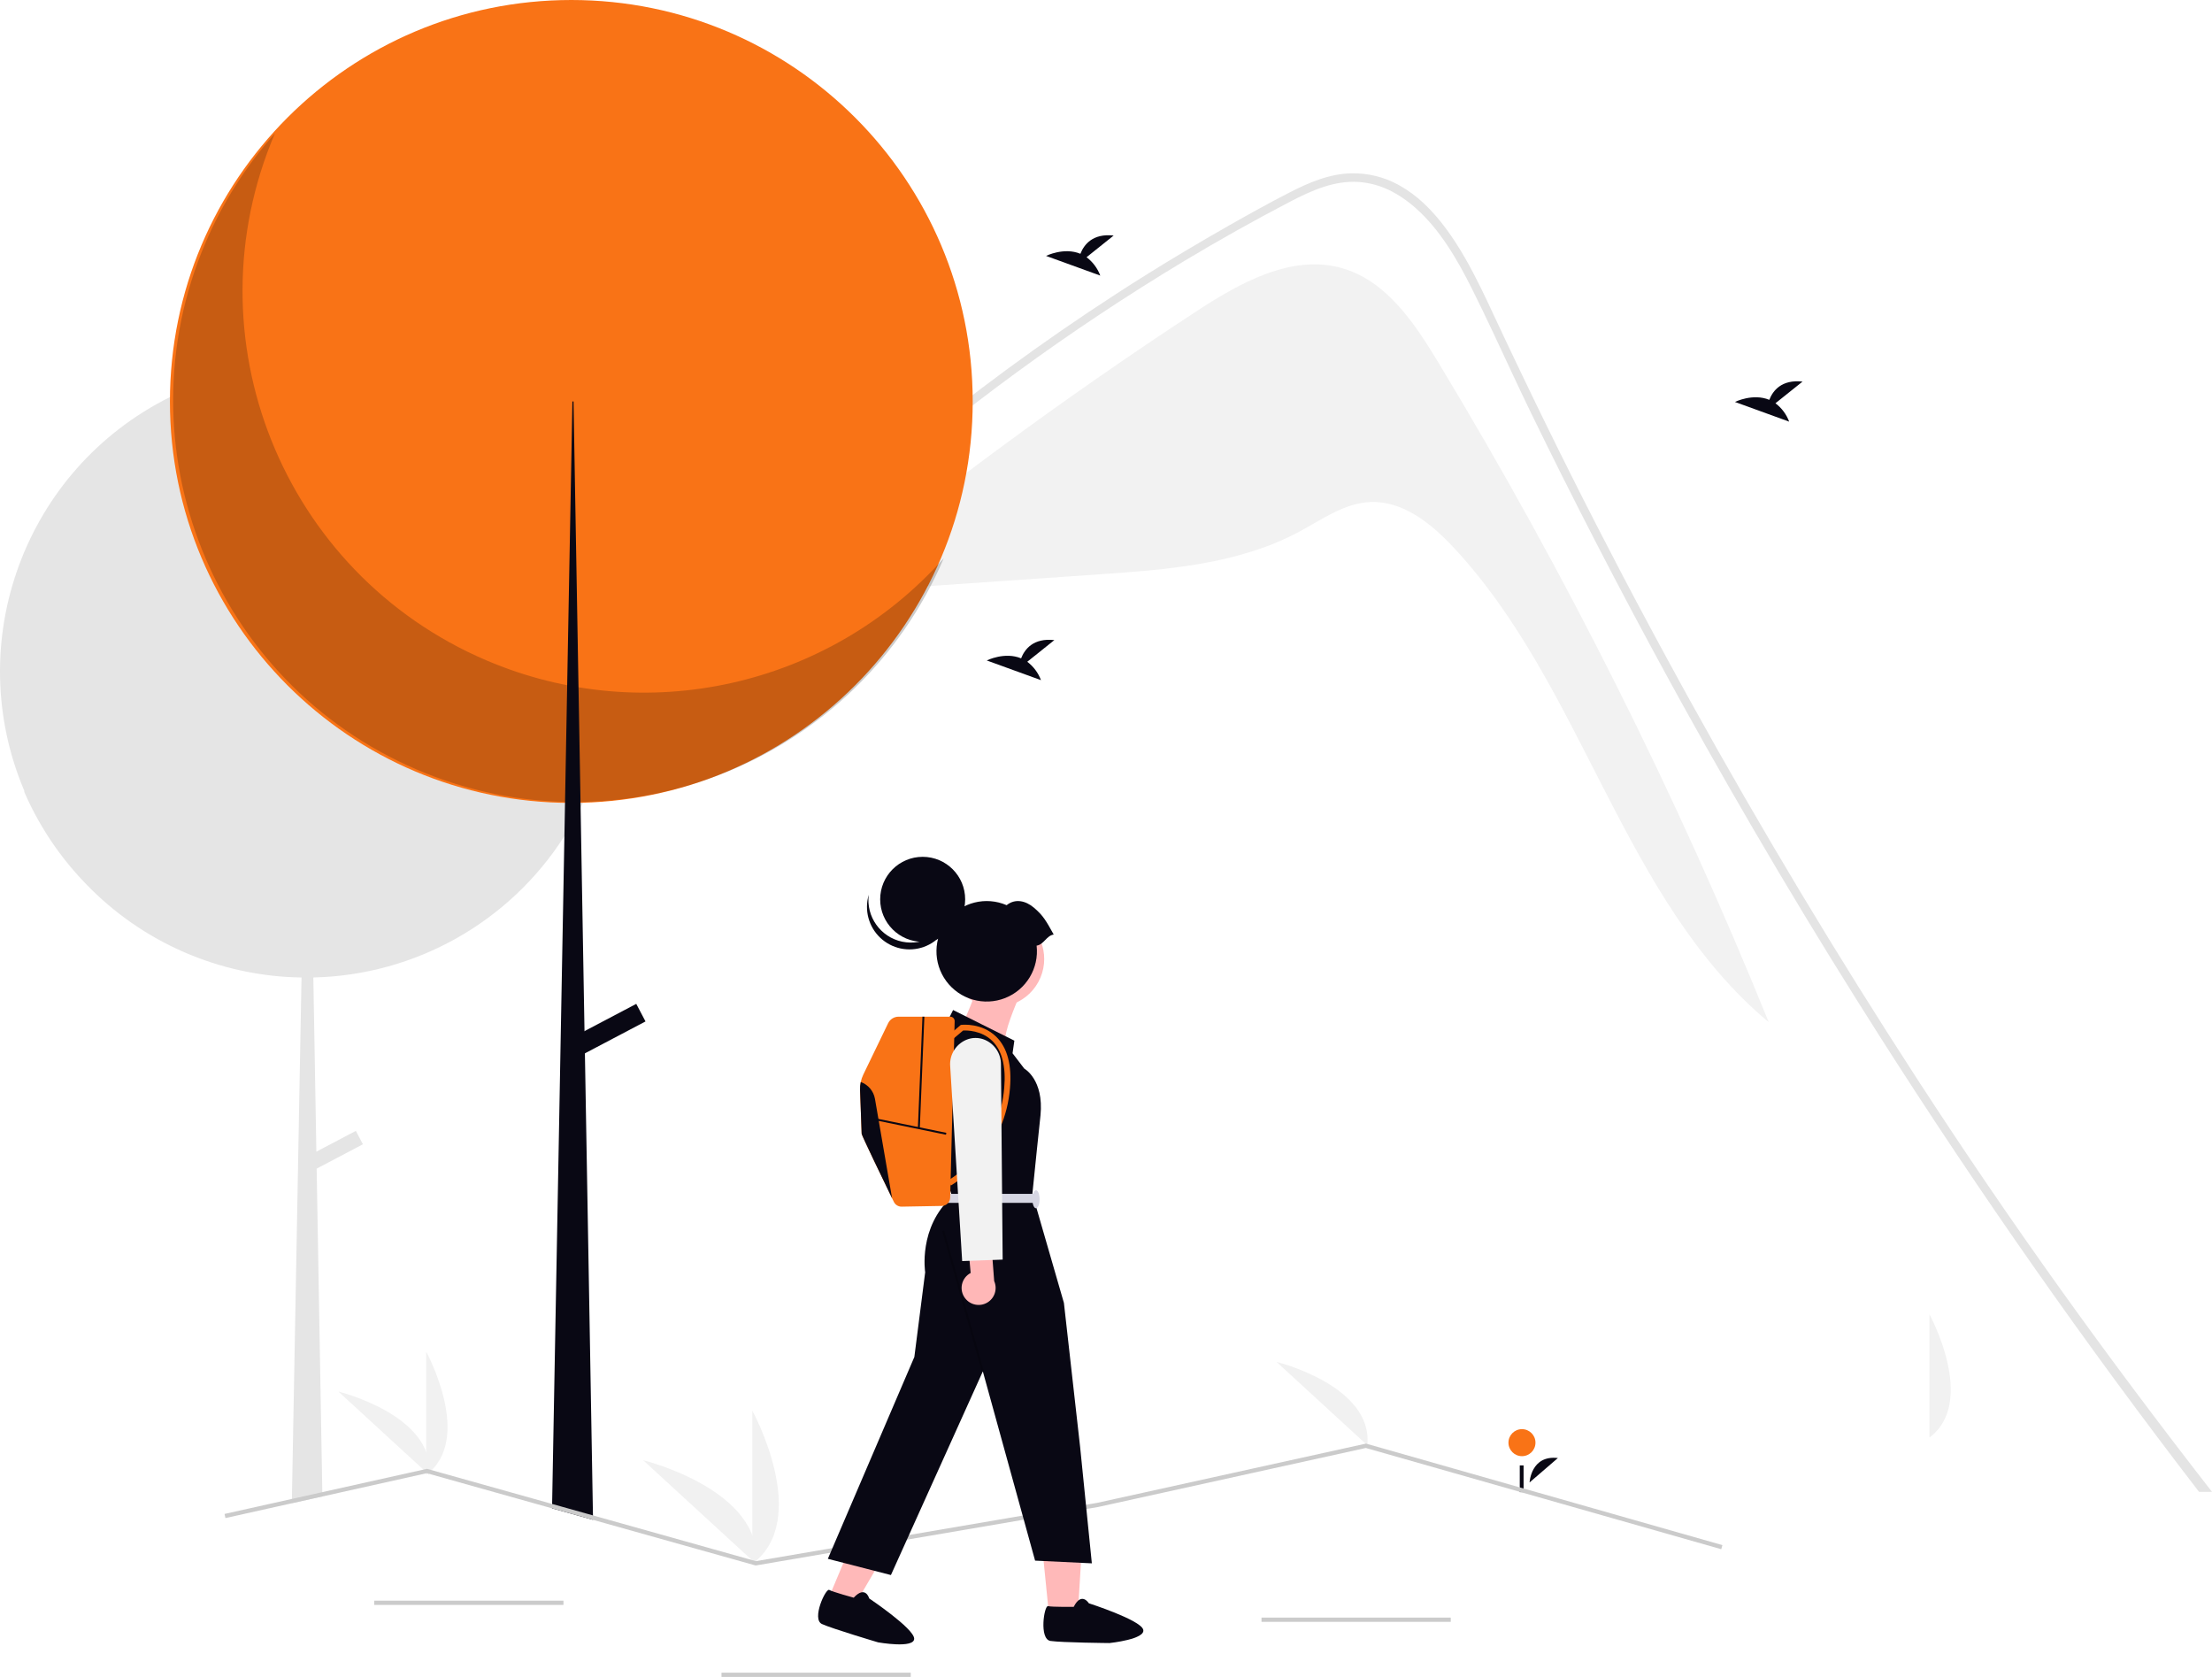
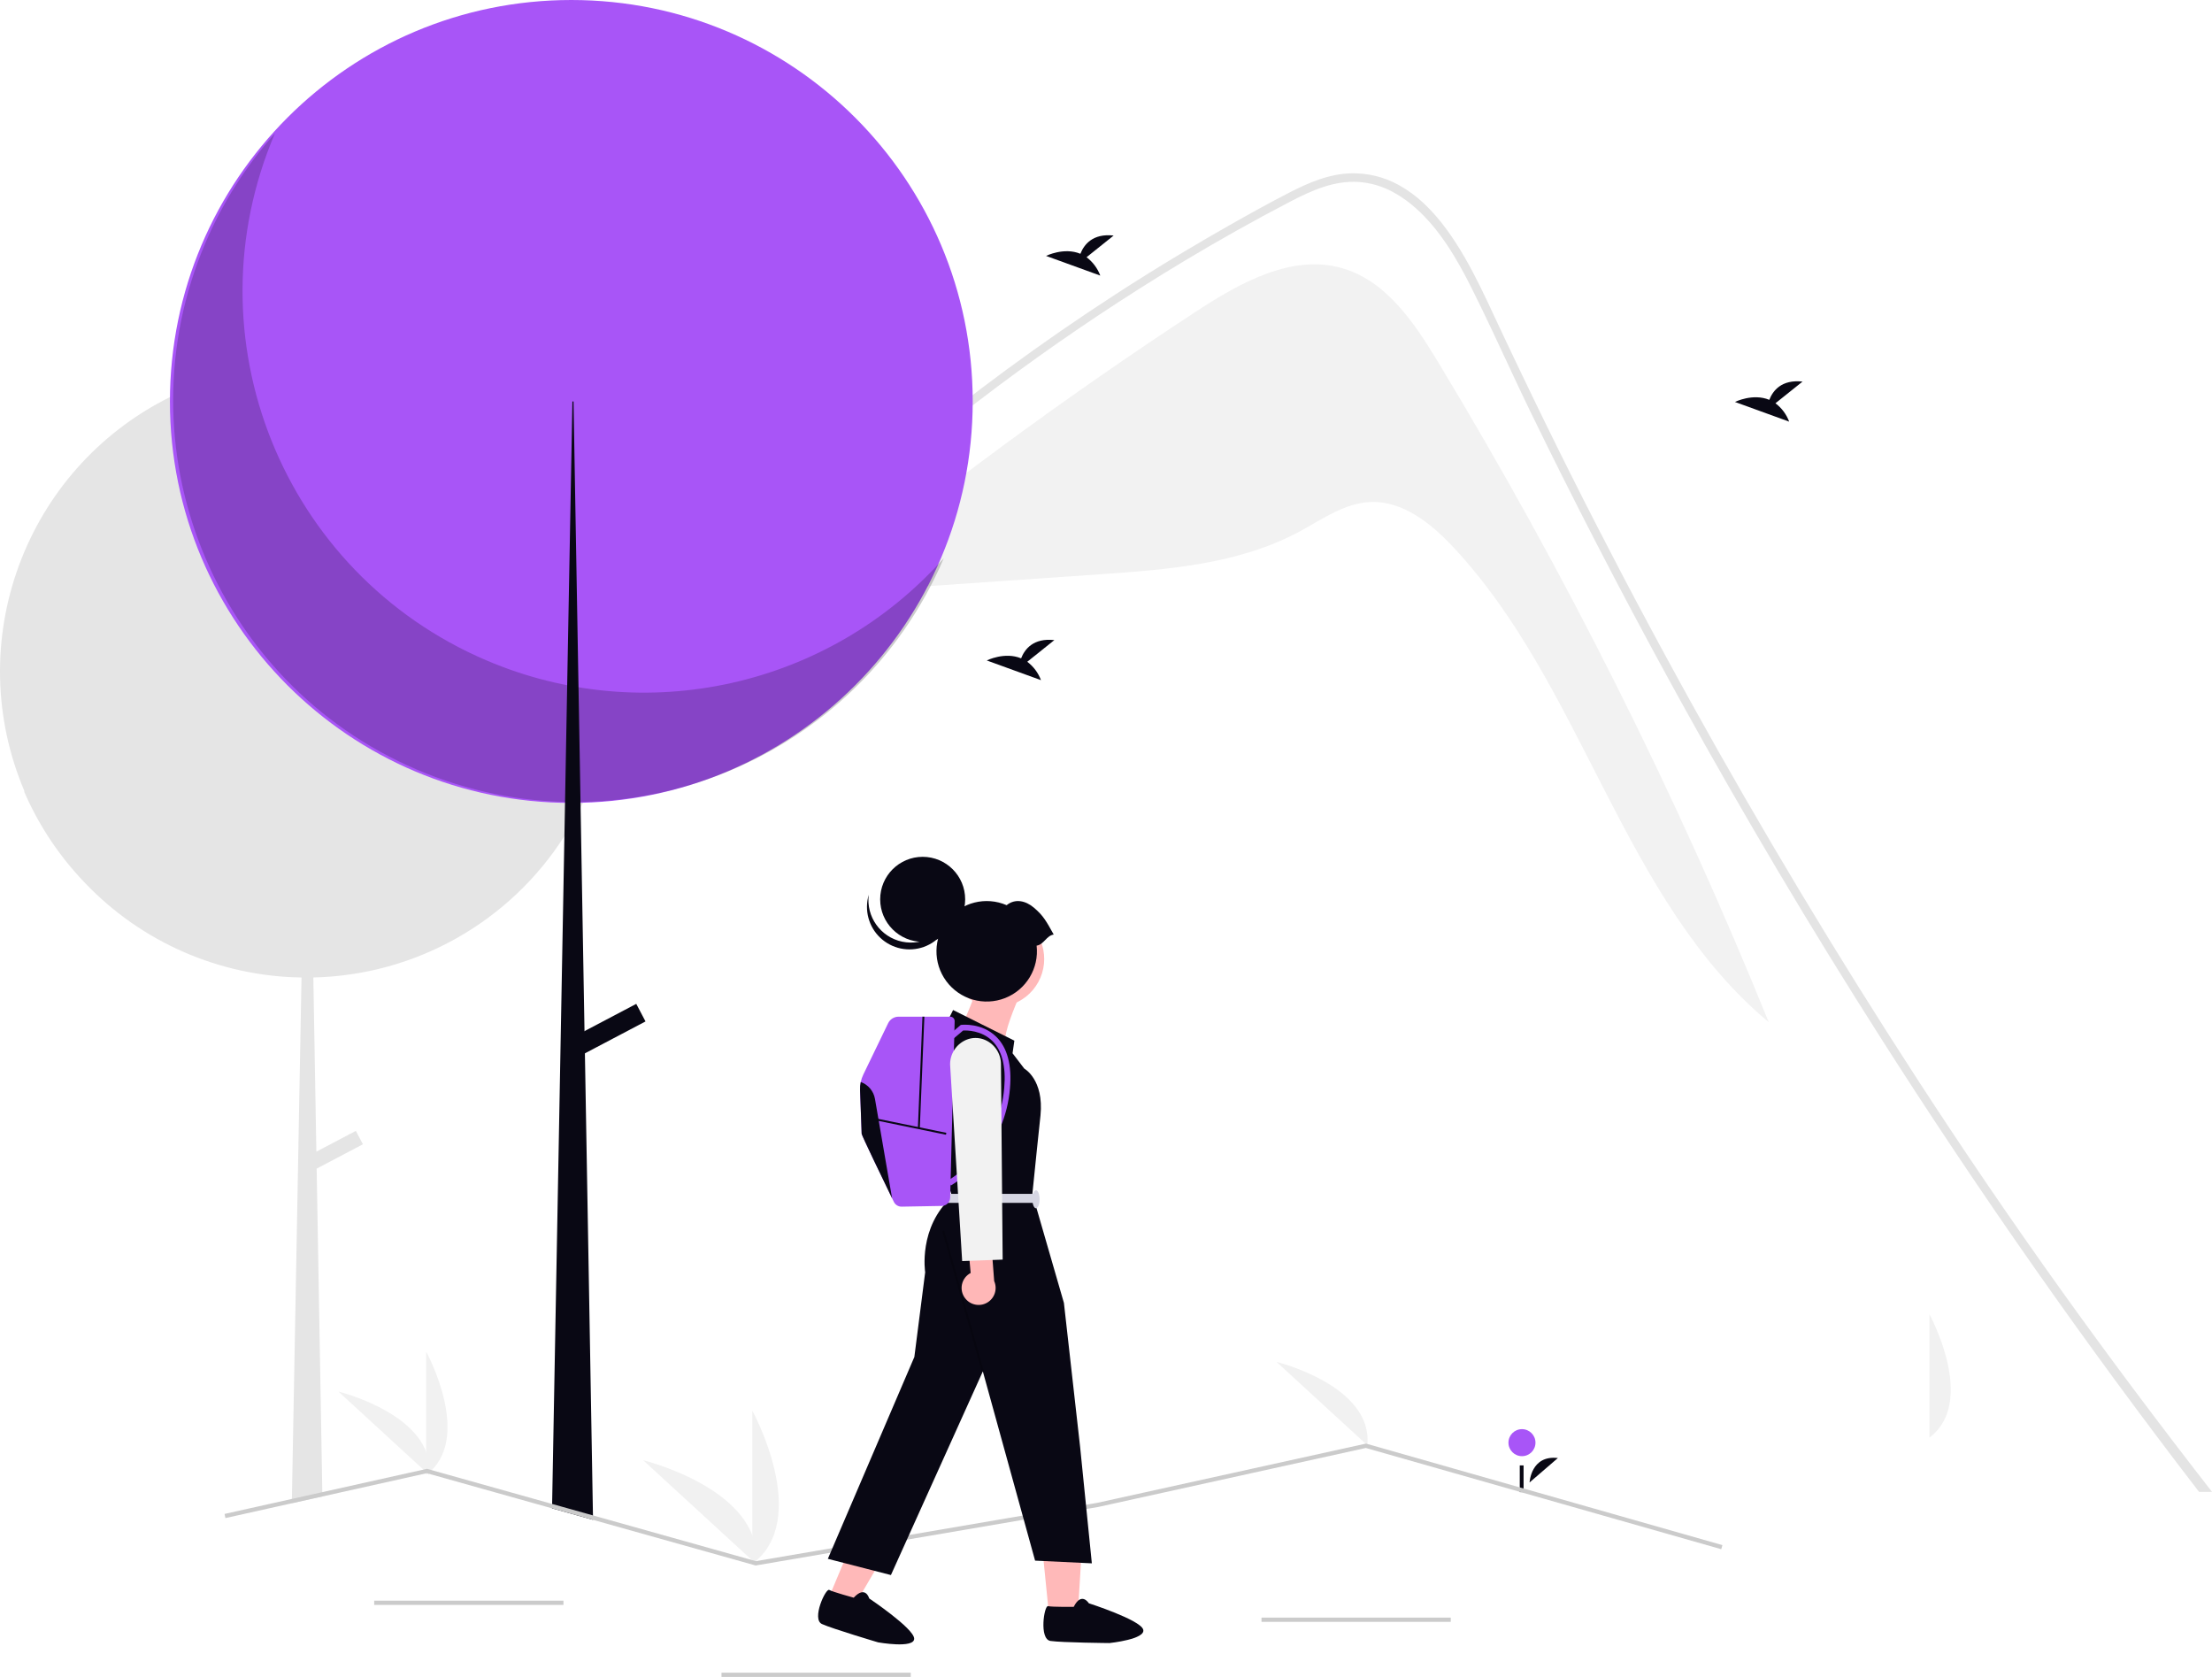
<svg xmlns="http://www.w3.org/2000/svg" width="1044.53" height="791.716" viewBox="0 0 1044.53 791.716" role="img" artist="Katerina Limpitsouni" source="https://undraw.co/">
  <g id="Group_144" data-name="Group 144" transform="translate(-438 -144)">
    <g id="Group_143" data-name="Group 143" transform="translate(-115.33 -0.142)">
      <path id="Path_406-1769" data-name="Path 406" d="M727.256,366.754c-11.134-18.414-24.327-38.076-44.989-44.089-23.927-6.963-48.507,6.87-69.356,20.52A2021.019,2021.019,0,0,0,433.051,475.7l.063.715,134.214-9.256c32.323-2.229,65.757-4.766,94.322-20.057,10.839-5.8,21.405-13.553,33.688-14.093,15.26-.671,28.566,9.987,39.023,21.122C796.216,520,814.115,620.727,883.51,678.6A2202.248,2202.248,0,0,0,727.256,366.754Z" transform="translate(505.042 -51.854)" fill="#f2f2f2" />
      <path id="Path_407-1770" data-name="Path 407" d="M1139.035,913.705h-6.126Q1052.925,809.79,982.393,699.052q-49.257-77.261-93.622-157.513-2.613-4.725-5.212-9.465Q865.2,498.582,847.7,464.641q-15.5-30.051-30.3-60.45c-2.816-5.792-5.56-11.6-8.289-17.435-6.431-13.7-12.732-27.481-19.511-41-6.838-13.661-15-27.888-26.61-38.152a58.328,58.328,0,0,0-4.674-3.775,48.9,48.9,0,0,0-5.778-3.644c-.2-.116-.406-.218-.61-.334a39.728,39.728,0,0,0-15.853-4.573c-11.541-.755-22.183,4.021-32.2,9.218q-25.347,13.218-49.925,27.96A1053.966,1053.966,0,0,0,500.462,444.708l-.363.319A1060.655,1060.655,0,0,0,334.543,628.8c-1.466,2.091-4.921.087-3.44-2q8.71-12.347,17.784-24.418A1063.718,1063.718,0,0,1,502.058,438.045q9.516-8.275,19.25-16.317a1066.25,1066.25,0,0,1,99.923-73.371q15.94-10.343,32.243-20.063,10.8-6.467,21.747-12.674c9.233-5.226,18.51-10.394,27.946-15.229,9.247-4.762,19.061-9.03,29.63-9.189a44.21,44.21,0,0,1,21.834,5.313c.2.116.421.218.624.348a58.176,58.176,0,0,1,11.323,8.275c15.345,14.212,25.609,36.511,33.593,53.627q6.032,12.957,12.209,25.8,23.322,48.8,48.459,96.729,13.436,25.587,27.38,50.956c1.423,2.628,2.874,5.255,4.326,7.868q50.39,91.045,107.109,178.418C1044.556,787.695,1089.154,849.626,1139.035,913.705Z" transform="translate(458.825 -65.229)" fill="#e4e4e4" />
      <path id="Path_563-1771" data-name="Path 563" d="M930.428,385.006s-7.043,16.363-5.386,18.7-20.3-7.792-20.3-7.792,7.043-16.363,7.043-18.311S930.428,385.006,930.428,385.006Z" transform="translate(103.332 231.562)" fill="#ffb9b9" />
      <path id="Path_2320-1772" data-name="Path 2320" d="M915.6,754.032s.622-13.027,13.366-11.513" transform="translate(360.014 90)" fill="#090814" />
-       <circle id="Ellipse_422" data-name="Ellipse 422" cx="6.379" cy="6.379" r="6.379" transform="translate(1265.639 818.878)" fill="#f97316" />
+       <circle id="Ellipse_422" data-name="Ellipse 422" cx="6.379" cy="6.379" r="6.379" transform="translate(1265.639 818.878)" fill="#a855f7" />
      <rect id="Rectangle_626" data-name="Rectangle 626" width="1.801" height="12.604" transform="translate(1270.979 835.998)" fill="#090814" />
      <path id="Path_2321-1773" data-name="Path 2321" d="M482.565,371.062q0,4.785-.31,9.49a143.754,143.754,0,0,1-13.47,52.19c-.06.14-.13.27-.19.4-.36.76-.73,1.52-1.11,2.27a142.036,142.036,0,0,1-7.65,13.5,144.462,144.462,0,0,1-118.56,66.72l1.43,82.24,18.65-9.82,3.33,6.33-21.84,11.5,2.67,152.74.03,2.04-14.42,3.21.03-2.05,4.54-246.18a144.175,144.175,0,0,1-102-44.38c-.91-.94-1.81-1.91-2.69-2.87-.04-.04-.07-.08-.1-.11a144.768,144.768,0,0,1-26.34-40.76c.14.16.29.31.43.47a144.642,144.642,0,0,1,68.58-186.38c.5-.25,1.01-.49,1.51-.74a144.752,144.752,0,0,1,187.53,56.93c.88,1.48,1.73,2.99,2.55,4.51A143.852,143.852,0,0,1,482.565,371.062Z" transform="translate(360.014 90)" fill="#e5e5e5" />
-       <circle id="Ellipse_423" data-name="Ellipse 423" cx="189.539" cy="189.539" r="189.539" transform="translate(633.573 144.142)" fill="#f97316" />
+       <circle id="Ellipse_423" data-name="Ellipse 423" cx="189.539" cy="189.539" r="189.539" transform="translate(633.573 144.142)" fill="#a855f7" />
      <path id="Path_2322-1774" data-name="Path 2322" d="M323.149,117.084C282,213.344,326.672,324.739,422.933,365.891a189.554,189.554,0,0,0,216.045-48.2c-41.147,96.263-152.54,140.944-248.8,99.8s-140.944-152.54-99.8-248.8a189.556,189.556,0,0,1,32.772-51.6Z" transform="translate(360.014 90)" opacity="0.2" style="isolation: isolate" />
      <path id="Path_2323-1775" data-name="Path 2323" d="M280.01,717.56l-19.36-5.43.04-2.08,5.8-315.28.29-15.72.01-.46,1.01-55.08,1.47-79.84v-.01l1-54.12h.53l1.02,58.63,1.33,76.31.95,54.15v.4l.04,2.23v.01l1.84,105.55.19,10.49,3.8,218.15Z" transform="translate(553.359 144.142)" fill="#090814" />
      <rect id="Rectangle_627" data-name="Rectangle 627" width="35.408" height="9.373" transform="translate(822.448 634.589) rotate(-27.766)" fill="#090814" />
      <rect id="Rectangle_628" data-name="Rectangle 628" width="89.372" height="2" transform="translate(730.028 899.858)" fill="#cbcbcb" />
      <rect id="Rectangle_629" data-name="Rectangle 629" width="89.372" height="2" transform="translate(894.027 933.858)" fill="#cbcbcb" />
      <rect id="Rectangle_630" data-name="Rectangle 630" width="89.372" height="2" transform="translate(1149.027 907.858)" fill="#cbcbcb" />
      <path id="Path_2324-1776" data-name="Path 2324" d="M837.565,736.482V678.308S860.236,719.551,837.565,736.482Z" transform="translate(626.864 86.365)" fill="#f1f1f1" />
      <path id="Path_2325-1777" data-name="Path 2325" d="M838.965,736.472,796.111,697.13S841.825,708.321,838.965,736.472Z" transform="translate(360.014 90)" fill="#f1f1f1" />
      <path id="Path_2326-1778" data-name="Path 2326" d="M394.565,750.482V692.308S417.236,733.551,394.565,750.482Z" transform="translate(360.014 90)" fill="#f1f1f1" />
      <path id="Path_2327-1779" data-name="Path 2327" d="M395.965,750.472,353.111,711.13S398.825,722.321,395.965,750.472Z" transform="translate(360.014 90)" fill="#f1f1f1" />
      <path id="Path_2328-1780" data-name="Path 2328" d="M548.565,792.482v-72.34S576.757,771.428,548.565,792.482Z" transform="translate(360.014 90)" fill="#f1f1f1" />
      <path id="Path_2329-1781" data-name="Path 2329" d="M550.306,792.469l-53.29-48.921S553.862,757.463,550.306,792.469Z" transform="translate(360.014 90)" fill="#f1f1f1" />
      <path id="Path_2330-1782" data-name="Path 2330" d="M813.31,729.49l-.55,1.93-167.83-47.8L518.5,711.49,356.81,739.11l-.22-.06-76.58-21.49-19.36-5.43-59.13-16.6L152.2,706.52l-14.42,3.21-31.35,6.99-.43-1.95,31.81-7.09,14.36-3.2,49.41-11.01.24.06,58.87,16.52,19.28,5.41,76.94,21.6,161.2-27.53,126.88-27.97.25.06Z" transform="translate(553.359 144.142)" fill="#cbcbcb" />
      <path id="Path_2331-1783" data-name="Path 2331" d="M706.4,175.579l12.795-10.233c-9.94-1.1-14.024,4.324-15.7,8.615-7.765-3.224-16.219,1-16.219,1l25.6,9.294a19.372,19.372,0,0,0-6.481-8.677Z" transform="translate(360.014 90)" fill="#090814" />
      <path id="Path_2332-1784" data-name="Path 2332" d="M236.4,171.579l12.795-10.233c-9.94-1.1-14.024,4.324-15.7,8.615-7.765-3.224-16.219,1-16.219,1l25.6,9.294a19.372,19.372,0,0,0-6.481-8.677Z" transform="translate(1155.317 162.953)" fill="#090814" />
      <path id="Path_2333-1785" data-name="Path 2333" d="M678.4,366.579l12.795-10.233c-9.94-1.1-14.024,4.324-15.7,8.615-7.765-3.224-16.219,1-16.219,1l25.6,9.294a19.372,19.372,0,0,0-6.481-8.677Z" transform="translate(360.014 90)" fill="#090814" />
      <path id="Path_2334-1786" data-name="Path 2334" d="M398.156,756.7l12.275,4.03,23.432-39.927-18.117-5.949Z" transform="translate(547.437 139.618)" fill="#ffb9b9" />
      <path id="Path_2336-1787" data-name="Path 2336" d="M494.157,762.733h13.534l2.464-40.237-19.955.611Z" transform="translate(554.548 144.142)" fill="#ffb9b9" />
      <path id="Path_2338-1788" data-name="Path 2338" d="M639.975,537.805l3.4-6.807,28.931,14.466-.851,5.956,5.531,7.233s9.36,5.106,7.658,22.124l-1.7,16.167-2.127,20.848,14.891,51.481,7.658,68.074,5.531,54.884-26.8-1.276-24.677-89.347-43.4,96.154L584.24,790.1l40.844-95.3,5.106-39.993s-3.4-21.273,12.764-35.739L640.4,611.41v-9.437l-8.509-45.022Z" transform="translate(360.014 90)" fill="#090814" />
      <rect id="Rectangle_631" data-name="Rectangle 631" width="1" height="68.961" transform="translate(998.231 725.372) rotate(-15.751)" opacity="0.2" />
      <rect id="Rectangle_632" data-name="Rectangle 632" width="41.695" height="4.255" transform="translate(1042.535 712.046) rotate(180)" fill="#d6d6e3" />
      <ellipse id="Ellipse_424" data-name="Ellipse 424" cx="1.702" cy="4.255" rx="1.702" ry="4.255" transform="translate(1040.834 706.09)" fill="#d6d6e3" />
      <circle id="Ellipse_425" data-name="Ellipse 425" cx="22.682" cy="22.682" r="22.682" transform="translate(992.949 605.923) rotate(-61.337)" fill="#ffb9b9" />
      <circle id="Ellipse_426" data-name="Ellipse 426" cx="20.066" cy="20.066" r="20.066" transform="translate(968.959 548.669)" fill="#090814" />
      <path id="Path_2339-1789" data-name="Path 2339" d="M603.546,476.586a20.067,20.067,0,1,0,39.143,8.229,20.067,20.067,0,0,1-39.143-8.229Z" transform="translate(360.014 90)" fill="#090814" />
      <path id="Path_2340-1790" data-name="Path 2340" d="M682.818,500.6a23.724,23.724,0,1,1-14.157-19.1c3.963-3.2,8.875-2.205,12.87,1.167,4.517,3.814,5.857,6.433,9.36,12.7C687.446,495.857,686.263,500.117,682.818,500.6Z" transform="translate(360.014 90)" fill="#090814" />
-       <path id="Path_2341-1791" data-name="Path 2341" d="M599.444,568.812c.254,6.722.757,19.953.757,20.628,0,.712,10.031,21.48,14.364,30.419v0c.308.63.585,1.2.83,1.7a4.028,4.028,0,0,0,3.7,2.275l18.937-.34A4.036,4.036,0,0,0,642,619.569l2.112-83.315a2.06,2.06,0,0,0-2.058-2.112H617.634a5.491,5.491,0,0,0-4.941,3.1l-11.721,24.25a15.5,15.5,0,0,0-1.528,7.32Z" transform="translate(360.014 90)" fill="#f97316" />
-       <path id="Path_2342-1792" data-name="Path 2342" d="M642.331,613.852a54.233,54.233,0,0,0,12.939-10.936,60.009,60.009,0,0,0,14.955-34.888c.963-11.072-1.234-19.3-6.53-24.463-6.732-6.559-15.894-5.606-16.281-5.562l-.41.046L640.8,543.3l1.757,2.076,5.555-4.7c1.7-.085,8.641-.1,13.712,4.856,4.667,4.565,6.584,12.054,5.7,22.258a57.309,57.309,0,0,1-14.208,33.237,52.654,52.654,0,0,1-12.29,10.44Z" transform="translate(360.014 90)" fill="#f97316" />
+       <path id="Path_2341-1791" data-name="Path 2341" d="M599.444,568.812c.254,6.722.757,19.953.757,20.628,0,.712,10.031,21.48,14.364,30.419v0c.308.63.585,1.2.83,1.7a4.028,4.028,0,0,0,3.7,2.275l18.937-.34A4.036,4.036,0,0,0,642,619.569l2.112-83.315a2.06,2.06,0,0,0-2.058-2.112H617.634a5.491,5.491,0,0,0-4.941,3.1l-11.721,24.25a15.5,15.5,0,0,0-1.528,7.32Z" transform="translate(360.014 90)" fill="#a855f7" />
+       <path id="Path_2342-1792" data-name="Path 2342" d="M642.331,613.852a54.233,54.233,0,0,0,12.939-10.936,60.009,60.009,0,0,0,14.955-34.888c.963-11.072-1.234-19.3-6.53-24.463-6.732-6.559-15.894-5.606-16.281-5.562l-.41.046L640.8,543.3l1.757,2.076,5.555-4.7c1.7-.085,8.641-.1,13.712,4.856,4.667,4.565,6.584,12.054,5.7,22.258a57.309,57.309,0,0,1-14.208,33.237,52.654,52.654,0,0,1-12.29,10.44Z" transform="translate(360.014 90)" fill="#a855f7" />
      <rect id="Rectangle_633" data-name="Rectangle 633" width="0.906" height="33.78" transform="matrix(0.201, -0.98, 0.98, 0.201, 966.918, 673.086)" fill="#090814" />
      <rect id="Rectangle_634" data-name="Rectangle 634" width="52.695" height="0.907" transform="matrix(0.041, -0.999, 0.999, 0.041, 986.763, 676.77)" fill="#090814" />
      <path id="Path_2343-1793" data-name="Path 2343" d="M599.444,568.812c.254,6.722.757,19.953.757,20.628,0,.712,10.031,21.48,14.364,30.419l-8.077-46.9a10.338,10.338,0,0,0-6.713-7.973,15.215,15.215,0,0,0-.331,3.826Z" transform="translate(360.014 90)" fill="#090814" />
      <path id="Path_2344-1794" data-name="Path 2344" d="M649.07,667.1a7.979,7.979,0,0,1,2.6-11.956l-1.642-18.16,10.792-3.689,1.958,25.677a8.022,8.022,0,0,1-13.7,8.128Z" transform="translate(360.014 90)" fill="#ffb7b7" />
      <path id="Path_2345-1795" data-name="Path 2345" d="M642.006,557.5a12.45,12.45,0,0,1,8.422-12.742,11.309,11.309,0,0,1,7.113.006,12.448,12.448,0,0,1,8.433,11.849l.809,92.222-19.123.693Z" transform="translate(360.014 90)" fill="#f2f2f2" />
      <path id="Path_633-1796" data-name="Path 633" d="M761.86,593.413s-10.248-.588-12.057-1.176-5.425,15.293,0,16.469,27.73,2.941,27.73,2.941,17.482-.588,16.276-5.294-24.716-14.116-24.716-14.116S766.08,586.354,761.86,593.413Z" transform="matrix(0.998, -0.07, 0.07, 0.998, 258.477, 363.874)" fill="#090814" />
      <path id="Path_2346-1797" data-name="Path 2346" d="M761.86,593.413s-10.248-.588-12.057-1.176-5.425,15.293,0,16.469,27.73,2.941,27.73,2.941,17.482-.588,16.276-5.294-24.716-14.116-24.716-14.116S766.08,586.354,761.86,593.413Z" transform="matrix(0.978, 0.208, -0.208, 0.978, 334.789, 159.622)" fill="#090814" />
    </g>
  </g>
</svg>
